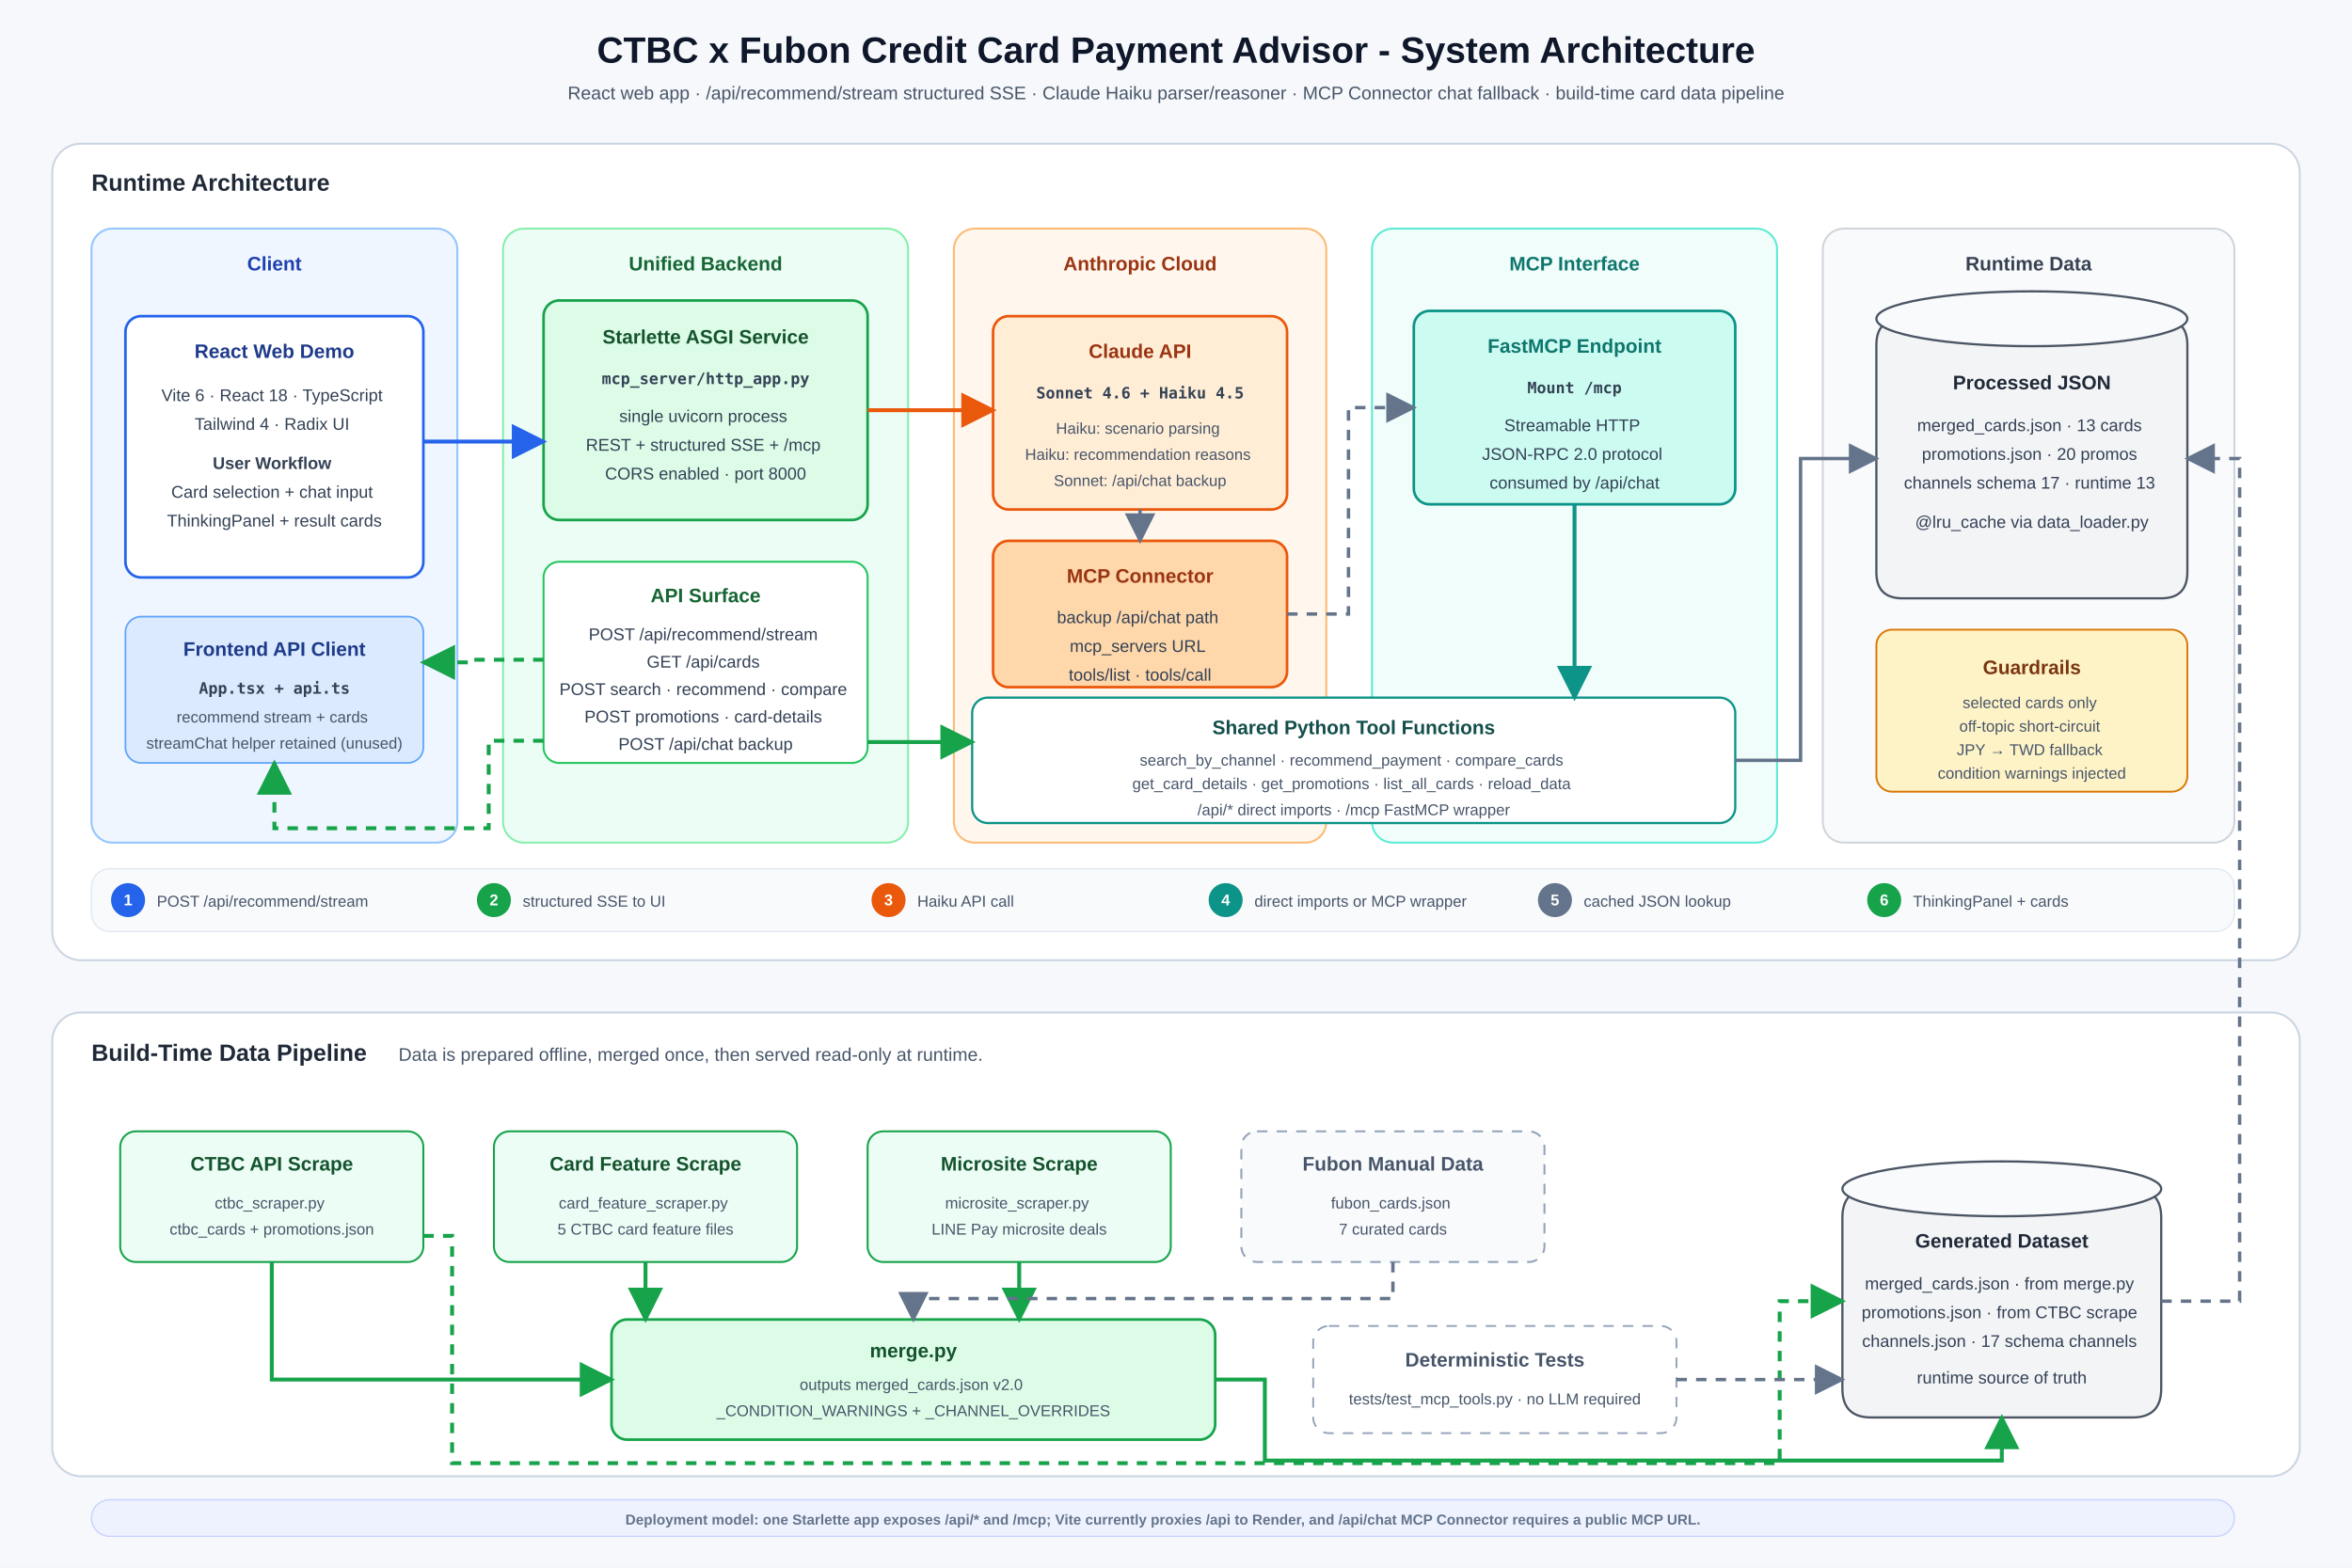
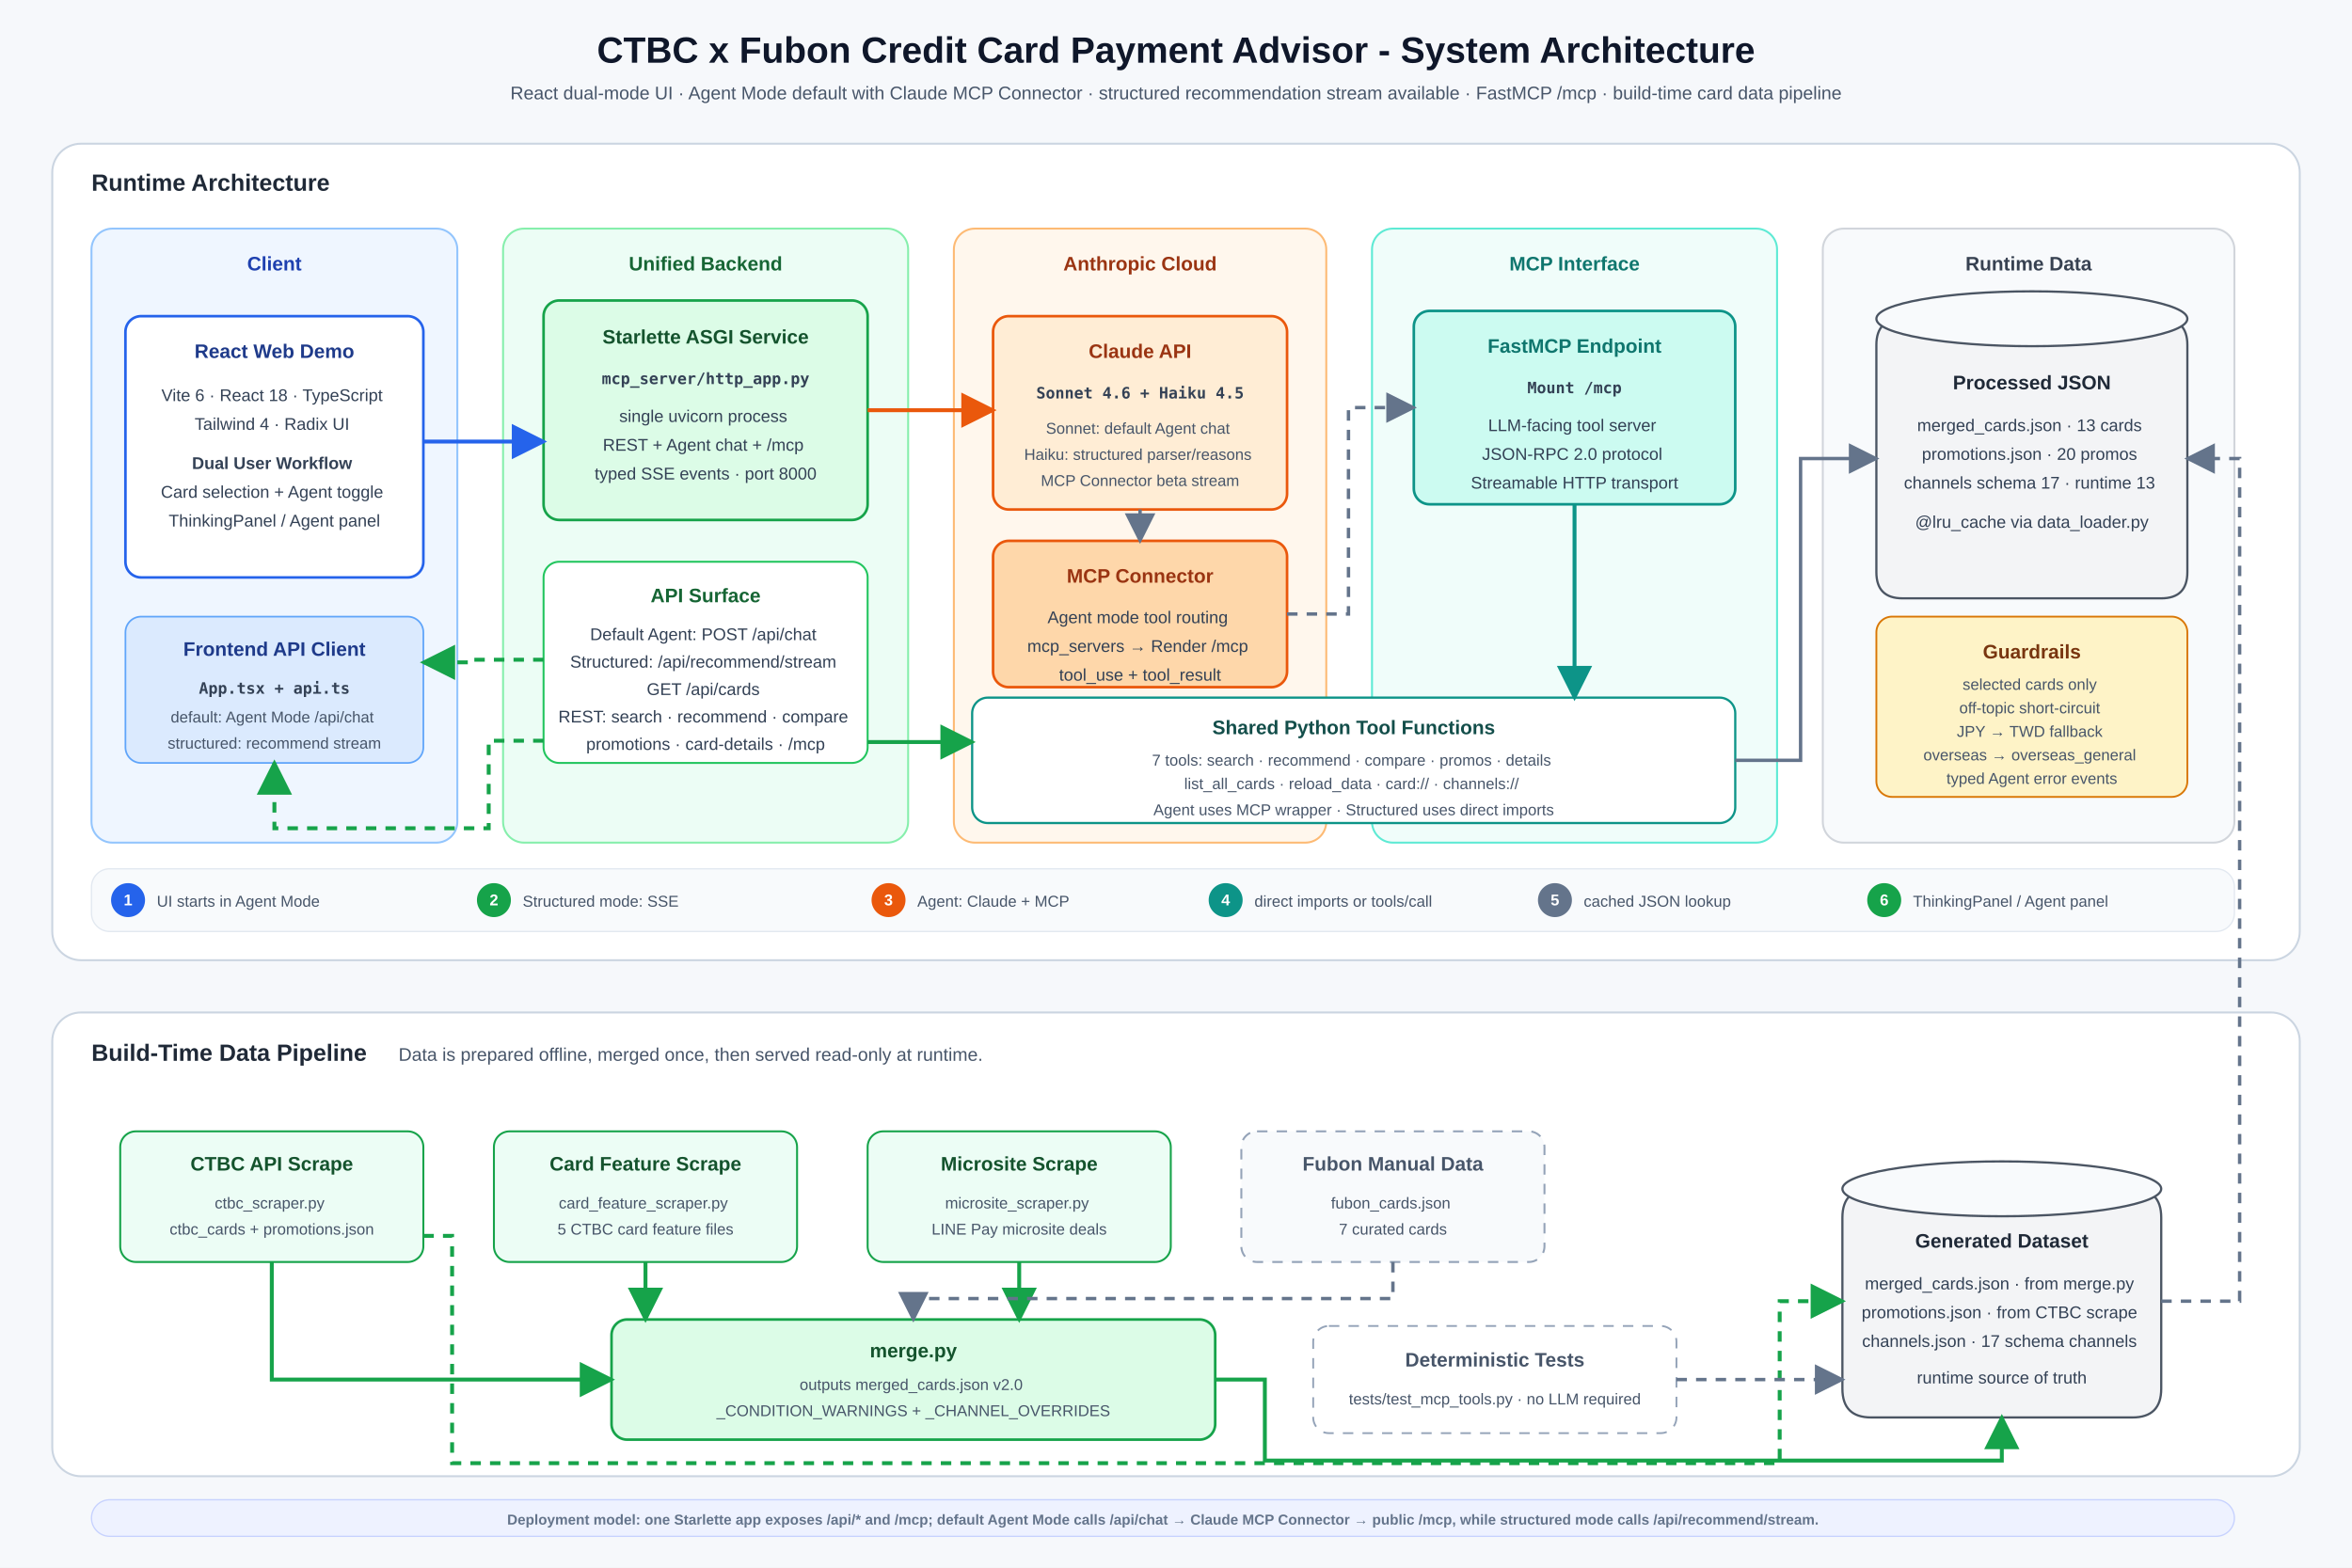
<svg xmlns="http://www.w3.org/2000/svg" width="1800" height="1200" viewBox="0 0 1800 1200">
  <defs>
    <style>
      .canvas { fill: #f6f8fb; }
      .title { font: 750 28px -apple-system, BlinkMacSystemFont, "Segoe UI", Arial, sans-serif; fill: #0f172a; }
      .subtitle { font: 500 14px -apple-system, BlinkMacSystemFont, "Segoe UI", Arial, sans-serif; fill: #475569; }
      .section { fill: #ffffff; stroke: #cbd5e1; stroke-width: 1.5; }
      .section-label { font: 750 18px -apple-system, BlinkMacSystemFont, "Segoe UI", Arial, sans-serif; fill: #1f2937; }
      .lane-label { font: 750 15px -apple-system, BlinkMacSystemFont, "Segoe UI", Arial, sans-serif; }
      .card-title { font: 750 15px -apple-system, BlinkMacSystemFont, "Segoe UI", Arial, sans-serif; }
      .body { font: 500 13px -apple-system, BlinkMacSystemFont, "Segoe UI", Arial, sans-serif; fill: #334155; }
      .small { font: 500 12px -apple-system, BlinkMacSystemFont, "Segoe UI", Arial, sans-serif; fill: #475569; }
      .tiny { font: 600 11px -apple-system, BlinkMacSystemFont, "Segoe UI", Arial, sans-serif; fill: #64748b; }
      .mono { font: 650 12px ui-monospace, SFMono-Regular, Menlo, Consolas, monospace; fill: #334155; }
      .blue-line { stroke: #2563eb; stroke-width: 3; fill: none; }
      .green-line { stroke: #16a34a; stroke-width: 3; fill: none; }
      .orange-line { stroke: #ea580c; stroke-width: 3; fill: none; }
      .teal-line { stroke: #0d9488; stroke-width: 3; fill: none; }
      .gray-line { stroke: #64748b; stroke-width: 2.6; fill: none; }
      .dashed { stroke-dasharray: 8 7; }
      .num { font: 750 12px -apple-system, BlinkMacSystemFont, "Segoe UI", Arial, sans-serif; fill: #ffffff; }
    </style>
    <marker id="arrow-blue" viewBox="0 0 10 10" refX="9" refY="5" markerWidth="9" markerHeight="9" orient="auto">
      <path d="M0,0 L10,5 L0,10 z" fill="#2563eb" />
    </marker>
    <marker id="arrow-green" viewBox="0 0 10 10" refX="9" refY="5" markerWidth="9" markerHeight="9" orient="auto">
      <path d="M0,0 L10,5 L0,10 z" fill="#16a34a" />
    </marker>
    <marker id="arrow-orange" viewBox="0 0 10 10" refX="9" refY="5" markerWidth="9" markerHeight="9" orient="auto">
      <path d="M0,0 L10,5 L0,10 z" fill="#ea580c" />
    </marker>
    <marker id="arrow-teal" viewBox="0 0 10 10" refX="9" refY="5" markerWidth="9" markerHeight="9" orient="auto">
      <path d="M0,0 L10,5 L0,10 z" fill="#0d9488" />
    </marker>
    <marker id="arrow-gray" viewBox="0 0 10 10" refX="9" refY="5" markerWidth="9" markerHeight="9" orient="auto">
      <path d="M0,0 L10,5 L0,10 z" fill="#64748b" />
    </marker>
  </defs>
  <rect class="canvas" width="1800" height="1200" />
  <text x="900" y="48" text-anchor="middle" class="title">CTBC x Fubon Credit Card Payment Advisor - System Architecture</text>
-   <text x="900" y="76" text-anchor="middle" class="subtitle">React web app · /api/recommend/stream structured SSE · Claude Haiku parser/reasoner · MCP Connector chat fallback · build-time card data pipeline</text>
+   <text x="900" y="76" text-anchor="middle" class="subtitle">React dual-mode UI · Agent Mode default with Claude MCP Connector · structured recommendation stream available · FastMCP /mcp · build-time card data pipeline</text>
  <rect x="40" y="110" width="1720" height="625" rx="22" class="section" />
  <text x="70" y="146" class="section-label">Runtime Architecture</text>
  <rect x="70" y="175" width="280" height="470" rx="16" fill="#eff6ff" stroke="#93c5fd" stroke-width="1.5" />
  <text x="210" y="207" text-anchor="middle" class="lane-label" fill="#1e40af">Client</text>
  <rect x="385" y="175" width="310" height="470" rx="16" fill="#ecfdf5" stroke="#86efac" stroke-width="1.5" />
  <text x="540" y="207" text-anchor="middle" class="lane-label" fill="#166534">Unified Backend</text>
  <rect x="730" y="175" width="285" height="470" rx="16" fill="#fff7ed" stroke="#fdba74" stroke-width="1.5" />
  <text x="872.5" y="207" text-anchor="middle" class="lane-label" fill="#9a3412">Anthropic Cloud</text>
  <rect x="1050" y="175" width="310" height="470" rx="16" fill="#f0fdfa" stroke="#5eead4" stroke-width="1.5" />
  <text x="1205" y="207" text-anchor="middle" class="lane-label" fill="#0f766e">MCP Interface</text>
  <rect x="1395" y="175" width="315" height="470" rx="16" fill="#f8fafc" stroke="#d1d5db" stroke-width="1.5" />
  <text x="1552.5" y="207" text-anchor="middle" class="lane-label" fill="#374151">Runtime Data</text>
  <rect x="96" y="242" width="228" height="200" rx="12" fill="#ffffff" stroke="#2563eb" stroke-width="2" />
  <text x="210" y="274" text-anchor="middle" class="card-title" fill="#1e3a8a">React Web Demo</text>
  <text x="210" y="307" text-anchor="middle" class="body">
    <tspan x="210" dy="0">Vite 6 · React 18 · TypeScript</tspan>
    <tspan x="210" dy="22">Tailwind 4 · Radix UI</tspan>
-     <tspan x="210" dy="30" font-weight="750">User Workflow</tspan>
-     <tspan x="210" dy="22">Card selection + chat input</tspan>
-     <tspan x="210" dy="22">ThinkingPanel + result cards</tspan>
+     <tspan x="210" dy="30" font-weight="750">Dual User Workflow</tspan>
+     <tspan x="210" dy="22">Card selection + Agent toggle</tspan>
+     <tspan x="210" dy="22">ThinkingPanel / Agent panel</tspan>
  </text>
  <rect x="96" y="472" width="228" height="112" rx="12" fill="#dbeafe" stroke="#60a5fa" stroke-width="1.3" />
  <text x="210" y="502" text-anchor="middle" class="card-title" fill="#1e3a8a">Frontend API Client</text>
  <text x="210" y="531" text-anchor="middle" class="mono">App.tsx + api.ts</text>
  <text x="210" y="553" text-anchor="middle" class="small">
-     <tspan x="210" dy="0">recommend stream + cards</tspan>
-     <tspan x="210" dy="20">streamChat helper retained (unused)</tspan>
+     <tspan x="210" dy="0">default: Agent Mode /api/chat</tspan>
+     <tspan x="210" dy="20">structured: recommend stream</tspan>
  </text>
  <rect x="416" y="230" width="248" height="168" rx="12" fill="#dcfce7" stroke="#16a34a" stroke-width="2" />
  <text x="540" y="263" text-anchor="middle" class="card-title" fill="#14532d">Starlette ASGI Service</text>
  <text x="540" y="294" text-anchor="middle" class="mono">mcp_server/http_app.py</text>
  <text x="540" y="323" text-anchor="middle" class="body">
    <tspan x="540" dy="0">single uvicorn process</tspan>
-     <tspan x="540" dy="22">REST + structured SSE + /mcp</tspan>
-     <tspan x="540" dy="22">CORS enabled · port 8000</tspan>
+     <tspan x="540" dy="22">REST + Agent chat + /mcp</tspan>
+     <tspan x="540" dy="22">typed SSE events · port 8000</tspan>
  </text>
  <rect x="416" y="430" width="248" height="154" rx="12" fill="#ffffff" stroke="#22c55e" stroke-width="1.5" />
  <text x="540" y="461" text-anchor="middle" class="card-title" fill="#166534">API Surface</text>
  <text x="540" y="490" text-anchor="middle" class="body">
-     <tspan x="540" dy="0">POST /api/recommend/stream</tspan>
+     <tspan x="540" dy="0">Default Agent: POST /api/chat</tspan>
+     <tspan x="540" dy="21">Structured: /api/recommend/stream</tspan>
    <tspan x="540" dy="21">GET /api/cards</tspan>
-     <tspan x="540" dy="21">POST search · recommend · compare</tspan>
-     <tspan x="540" dy="21">POST promotions · card-details</tspan>
-     <tspan x="540" dy="21">POST /api/chat backup</tspan>
+     <tspan x="540" dy="21">REST: search · recommend · compare</tspan>
+     <tspan x="540" dy="21">promotions · card-details · /mcp</tspan>
  </text>
  <rect x="760" y="242" width="225" height="148" rx="12" fill="#ffedd5" stroke="#ea580c" stroke-width="2" />
  <text x="872.5" y="274" text-anchor="middle" class="card-title" fill="#9a3412">Claude API</text>
  <text x="872.5" y="305" text-anchor="middle" class="mono">Sonnet 4.6 + Haiku 4.5</text>
  <text x="872.5" y="332" text-anchor="middle" class="small">
-     <tspan x="872.5" dy="0">Haiku: scenario parsing</tspan>
-     <tspan x="872.5" dy="20">Haiku: recommendation reasons</tspan>
-     <tspan x="872.5" dy="20">Sonnet: /api/chat backup</tspan>
+     <tspan x="872.5" dy="0">Sonnet: default Agent chat</tspan>
+     <tspan x="872.5" dy="20">Haiku: structured parser/reasons</tspan>
+     <tspan x="872.5" dy="20">MCP Connector beta stream</tspan>
  </text>
  <rect x="760" y="414" width="225" height="112" rx="12" fill="#fed7aa" stroke="#ea580c" stroke-width="2" />
  <text x="872.5" y="446" text-anchor="middle" class="card-title" fill="#9a3412">MCP Connector</text>
  <text x="872.5" y="477" text-anchor="middle" class="body">
-     <tspan x="872.5" dy="0">backup /api/chat path</tspan>
-     <tspan x="872.5" dy="22">mcp_servers URL</tspan>
-     <tspan x="872.5" dy="22">tools/list · tools/call</tspan>
+     <tspan x="872.5" dy="0">Agent mode tool routing</tspan>
+     <tspan x="872.5" dy="22">mcp_servers → Render /mcp</tspan>
+     <tspan x="872.5" dy="22">tool_use + tool_result</tspan>
  </text>
  <rect x="1082" y="238" width="246" height="148" rx="12" fill="#ccfbf1" stroke="#0d9488" stroke-width="2" />
  <text x="1205" y="270" text-anchor="middle" class="card-title" fill="#0f766e">FastMCP Endpoint</text>
  <text x="1205" y="301" text-anchor="middle" class="mono">Mount /mcp</text>
  <text x="1205" y="330" text-anchor="middle" class="body">
-     <tspan x="1205" dy="0">Streamable HTTP</tspan>
+     <tspan x="1205" dy="0">LLM-facing tool server</tspan>
    <tspan x="1205" dy="22">JSON-RPC 2.0 protocol</tspan>
-     <tspan x="1205" dy="22">consumed by /api/chat</tspan>
+     <tspan x="1205" dy="22">Streamable HTTP transport</tspan>
  </text>
  <rect x="744" y="534" width="584" height="96" rx="12" fill="#ffffff" stroke="#0d9488" stroke-width="1.7" />
  <text x="1036" y="562" text-anchor="middle" class="card-title" fill="#134e4a">Shared Python Tool Functions</text>
  <text x="1036" y="586" text-anchor="middle" class="small">
-     <tspan x="1036" dy="0">search_by_channel · recommend_payment · compare_cards</tspan>
-     <tspan x="1036" dy="18">get_card_details · get_promotions · list_all_cards · reload_data</tspan>
-     <tspan x="1036" dy="20">/api/* direct imports · /mcp FastMCP wrapper</tspan>
+     <tspan x="1036" dy="0">7 tools: search · recommend · compare · promos · details</tspan>
+     <tspan x="1036" dy="18">list_all_cards · reload_data · card:// · channels://</tspan>
+     <tspan x="1036" dy="20">Agent uses MCP wrapper · Structured uses direct imports</tspan>
  </text>
  <path d="M1456 244 H1654 Q1674 244 1674 264 V438 Q1674 458 1654 458 H1456 Q1436 458 1436 438 V264 Q1436 244 1456 244" fill="#f3f4f6" stroke="#4b5563" stroke-width="1.7" />
  <ellipse cx="1555" cy="244" rx="119" ry="21" fill="#f8fafc" stroke="#4b5563" stroke-width="1.7" />
  <text x="1555" y="298" text-anchor="middle" class="card-title" fill="#1f2937">Processed JSON</text>
  <text x="1555" y="330" text-anchor="middle" class="body">
    <tspan x="1555" dy="0">merged_cards.json · 13 cards</tspan>
    <tspan x="1555" dy="22">promotions.json · 20 promos</tspan>
    <tspan x="1555" dy="22">channels schema 17 · runtime 13</tspan>
    <tspan x="1555" dy="30">@lru_cache via data_loader.py</tspan>
  </text>
-   <rect x="1436" y="482" width="238" height="124" rx="12" fill="#fef3c7" stroke="#d97706" stroke-width="1.4" />
-   <text x="1555" y="516" text-anchor="middle" class="card-title" fill="#78350f">Guardrails</text>
-   <text x="1555" y="542" text-anchor="middle" class="small" fill="#78350f">
+   <rect x="1436" y="472" width="238" height="138" rx="12" fill="#fef3c7" stroke="#d97706" stroke-width="1.4" />
+   <text x="1555" y="504" text-anchor="middle" class="card-title" fill="#78350f">Guardrails</text>
+   <text x="1555" y="528" text-anchor="middle" class="small" fill="#78350f">
    <tspan x="1555" dy="0">selected cards only</tspan>
    <tspan x="1555" dy="18">off-topic short-circuit</tspan>
    <tspan x="1555" dy="18">JPY → TWD fallback</tspan>
-     <tspan x="1555" dy="18">condition warnings injected</tspan>
+     <tspan x="1555" dy="18">overseas → overseas_general</tspan>
+     <tspan x="1555" dy="18">typed Agent error events</tspan>
  </text>
  <path d="M324 338 H416" class="blue-line" marker-end="url(#arrow-blue)" />
  <path d="M664 314 H760" class="orange-line" marker-end="url(#arrow-orange)" />
  <path d="M664 568 H744" class="green-line" marker-end="url(#arrow-green)" />
  <path d="M872.5 390 V414" class="gray-line dashed" marker-end="url(#arrow-gray)" />
  <path d="M985 470 H1032 V312 H1082" class="gray-line dashed" marker-end="url(#arrow-gray)" />
  <path d="M1205 386 V534" class="teal-line" marker-end="url(#arrow-teal)" />
  <path d="M1328 582 H1378 V351 H1436" class="gray-line" marker-end="url(#arrow-gray)" />
  <path d="M416 567 H374 V634 H210 V584" class="green-line dashed" marker-end="url(#arrow-green)" />
  <path d="M416 505 H360 V507 H324" class="green-line dashed" marker-end="url(#arrow-green)" />
  <rect x="70" y="665" width="1640" height="48" rx="14" fill="#f8fafc" stroke="#e2e8f0" />
  <circle cx="98" cy="689" r="13" fill="#2563eb" />
  <text x="98" y="693" text-anchor="middle" class="num">1</text>
-   <text x="120" y="694" class="small">POST /api/recommend/stream</text>
+   <text x="120" y="694" class="small">UI starts in Agent Mode</text>
  <circle cx="378" cy="689" r="13" fill="#16a34a" />
  <text x="378" y="693" text-anchor="middle" class="num">2</text>
-   <text x="400" y="694" class="small">structured SSE to UI</text>
+   <text x="400" y="694" class="small">Structured mode: SSE</text>
  <circle cx="680" cy="689" r="13" fill="#ea580c" />
  <text x="680" y="693" text-anchor="middle" class="num">3</text>
-   <text x="702" y="694" class="small">Haiku API call</text>
+   <text x="702" y="694" class="small">Agent: Claude + MCP</text>
  <circle cx="938" cy="689" r="13" fill="#0d9488" />
  <text x="938" y="693" text-anchor="middle" class="num">4</text>
-   <text x="960" y="694" class="small">direct imports or MCP wrapper</text>
+   <text x="960" y="694" class="small">direct imports or tools/call</text>
  <circle cx="1190" cy="689" r="13" fill="#64748b" />
  <text x="1190" y="693" text-anchor="middle" class="num">5</text>
  <text x="1212" y="694" class="small">cached JSON lookup</text>
  <circle cx="1442" cy="689" r="13" fill="#16a34a" />
  <text x="1442" y="693" text-anchor="middle" class="num">6</text>
-   <text x="1464" y="694" class="small">ThinkingPanel + cards</text>
+   <text x="1464" y="694" class="small">ThinkingPanel / Agent panel</text>
  <rect x="40" y="775" width="1720" height="355" rx="22" class="section" />
  <text x="70" y="812" class="section-label">Build-Time Data Pipeline</text>
  <text x="305" y="812" class="subtitle">Data is prepared offline, merged once, then served read-only at runtime.</text>
  <rect x="92" y="866" width="232" height="100" rx="12" fill="#ecfdf5" stroke="#16a34a" stroke-width="1.5" />
  <text x="208" y="896" text-anchor="middle" class="card-title" fill="#14532d">CTBC API Scrape</text>
  <text x="208" y="925" text-anchor="middle" class="small">
    <tspan x="208" dy="0">ctbc_scraper.py</tspan>
    <tspan x="208" dy="20">ctbc_cards + promotions.json</tspan>
  </text>
  <rect x="378" y="866" width="232" height="100" rx="12" fill="#ecfdf5" stroke="#16a34a" stroke-width="1.5" />
  <text x="494" y="896" text-anchor="middle" class="card-title" fill="#14532d">Card Feature Scrape</text>
  <text x="494" y="925" text-anchor="middle" class="small">
    <tspan x="494" dy="0">card_feature_scraper.py</tspan>
    <tspan x="494" dy="20">5 CTBC card feature files</tspan>
  </text>
  <rect x="664" y="866" width="232" height="100" rx="12" fill="#ecfdf5" stroke="#16a34a" stroke-width="1.5" />
  <text x="780" y="896" text-anchor="middle" class="card-title" fill="#14532d">Microsite Scrape</text>
  <text x="780" y="925" text-anchor="middle" class="small">
    <tspan x="780" dy="0">microsite_scraper.py</tspan>
    <tspan x="780" dy="20">LINE Pay microsite deals</tspan>
  </text>
  <rect x="950" y="866" width="232" height="100" rx="12" fill="#f8fafc" stroke="#94a3b8" stroke-width="1.5" stroke-dasharray="8 7" />
  <text x="1066" y="896" text-anchor="middle" class="card-title" fill="#475569">Fubon Manual Data</text>
  <text x="1066" y="925" text-anchor="middle" class="small">
    <tspan x="1066" dy="0">fubon_cards.json</tspan>
    <tspan x="1066" dy="20">7 curated cards</tspan>
  </text>
  <rect x="468" y="1010" width="462" height="92" rx="12" fill="#dcfce7" stroke="#16a34a" stroke-width="2" />
  <text x="699" y="1039" text-anchor="middle" class="card-title" fill="#14532d">merge.py</text>
  <text x="699" y="1064" text-anchor="middle" class="small">
    <tspan x="699" dy="0">outputs merged_cards.json v2.0</tspan>
    <tspan x="699" dy="20">_CONDITION_WARNINGS + _CHANNEL_OVERRIDES</tspan>
  </text>
  <rect x="1005" y="1015" width="278" height="82" rx="12" fill="#ffffff" stroke="#94a3b8" stroke-width="1.4" stroke-dasharray="8 7" />
  <text x="1144" y="1046" text-anchor="middle" class="card-title" fill="#475569">Deterministic Tests</text>
  <text x="1144" y="1075" text-anchor="middle" class="small">tests/test_mcp_tools.py · no LLM required</text>
  <path d="M1432 910 H1632 Q1654 910 1654 932 V1063 Q1654 1085 1632 1085 H1432 Q1410 1085 1410 1063 V932 Q1410 910 1432 910" fill="#f3f4f6" stroke="#4b5563" stroke-width="1.7" />
  <ellipse cx="1532" cy="910" rx="122" ry="21" fill="#f8fafc" stroke="#4b5563" stroke-width="1.7" />
  <text x="1532" y="955" text-anchor="middle" class="card-title" fill="#1f2937">Generated Dataset</text>
  <text x="1532" y="987" text-anchor="middle" class="body">
    <tspan x="1532" dy="0">merged_cards.json · from merge.py</tspan>
    <tspan x="1532" dy="22">promotions.json · from CTBC scrape</tspan>
    <tspan x="1532" dy="22">channels.json · 17 schema channels</tspan>
    <tspan x="1532" dy="28">runtime source of truth</tspan>
  </text>
  <path d="M208 966 V1056 H468" class="green-line" marker-end="url(#arrow-green)" />
  <path d="M324 946 H346 V1120 H1362 V996 H1410" class="green-line dashed" marker-end="url(#arrow-green)" />
  <path d="M494 966 V1010" class="green-line" marker-end="url(#arrow-green)" />
  <path d="M780 966 V1010" class="green-line" marker-end="url(#arrow-green)" />
  <path d="M1066 966 V994 H699 V1010" class="gray-line dashed" marker-end="url(#arrow-gray)" />
  <path d="M930 1056 H968 V1118 H1532 V1085" class="green-line" marker-end="url(#arrow-green)" />
  <path d="M1283 1056 H1410" class="gray-line dashed" marker-end="url(#arrow-gray)" />
  <path d="M1654 996 H1714 V351 H1674" class="gray-line dashed" marker-end="url(#arrow-gray)" />
  <rect x="70" y="1148" width="1640" height="28" rx="14" fill="#eef2ff" stroke="#c7d2fe" />
-   <text x="890" y="1167" text-anchor="middle" class="tiny">Deployment model: one Starlette app exposes /api/* and /mcp; Vite currently proxies /api to Render, and /api/chat MCP Connector requires a public MCP URL.</text>
+   <text x="890" y="1167" text-anchor="middle" class="tiny">Deployment model: one Starlette app exposes /api/* and /mcp; default Agent Mode calls /api/chat → Claude MCP Connector → public /mcp, while structured mode calls /api/recommend/stream.</text>
</svg>
